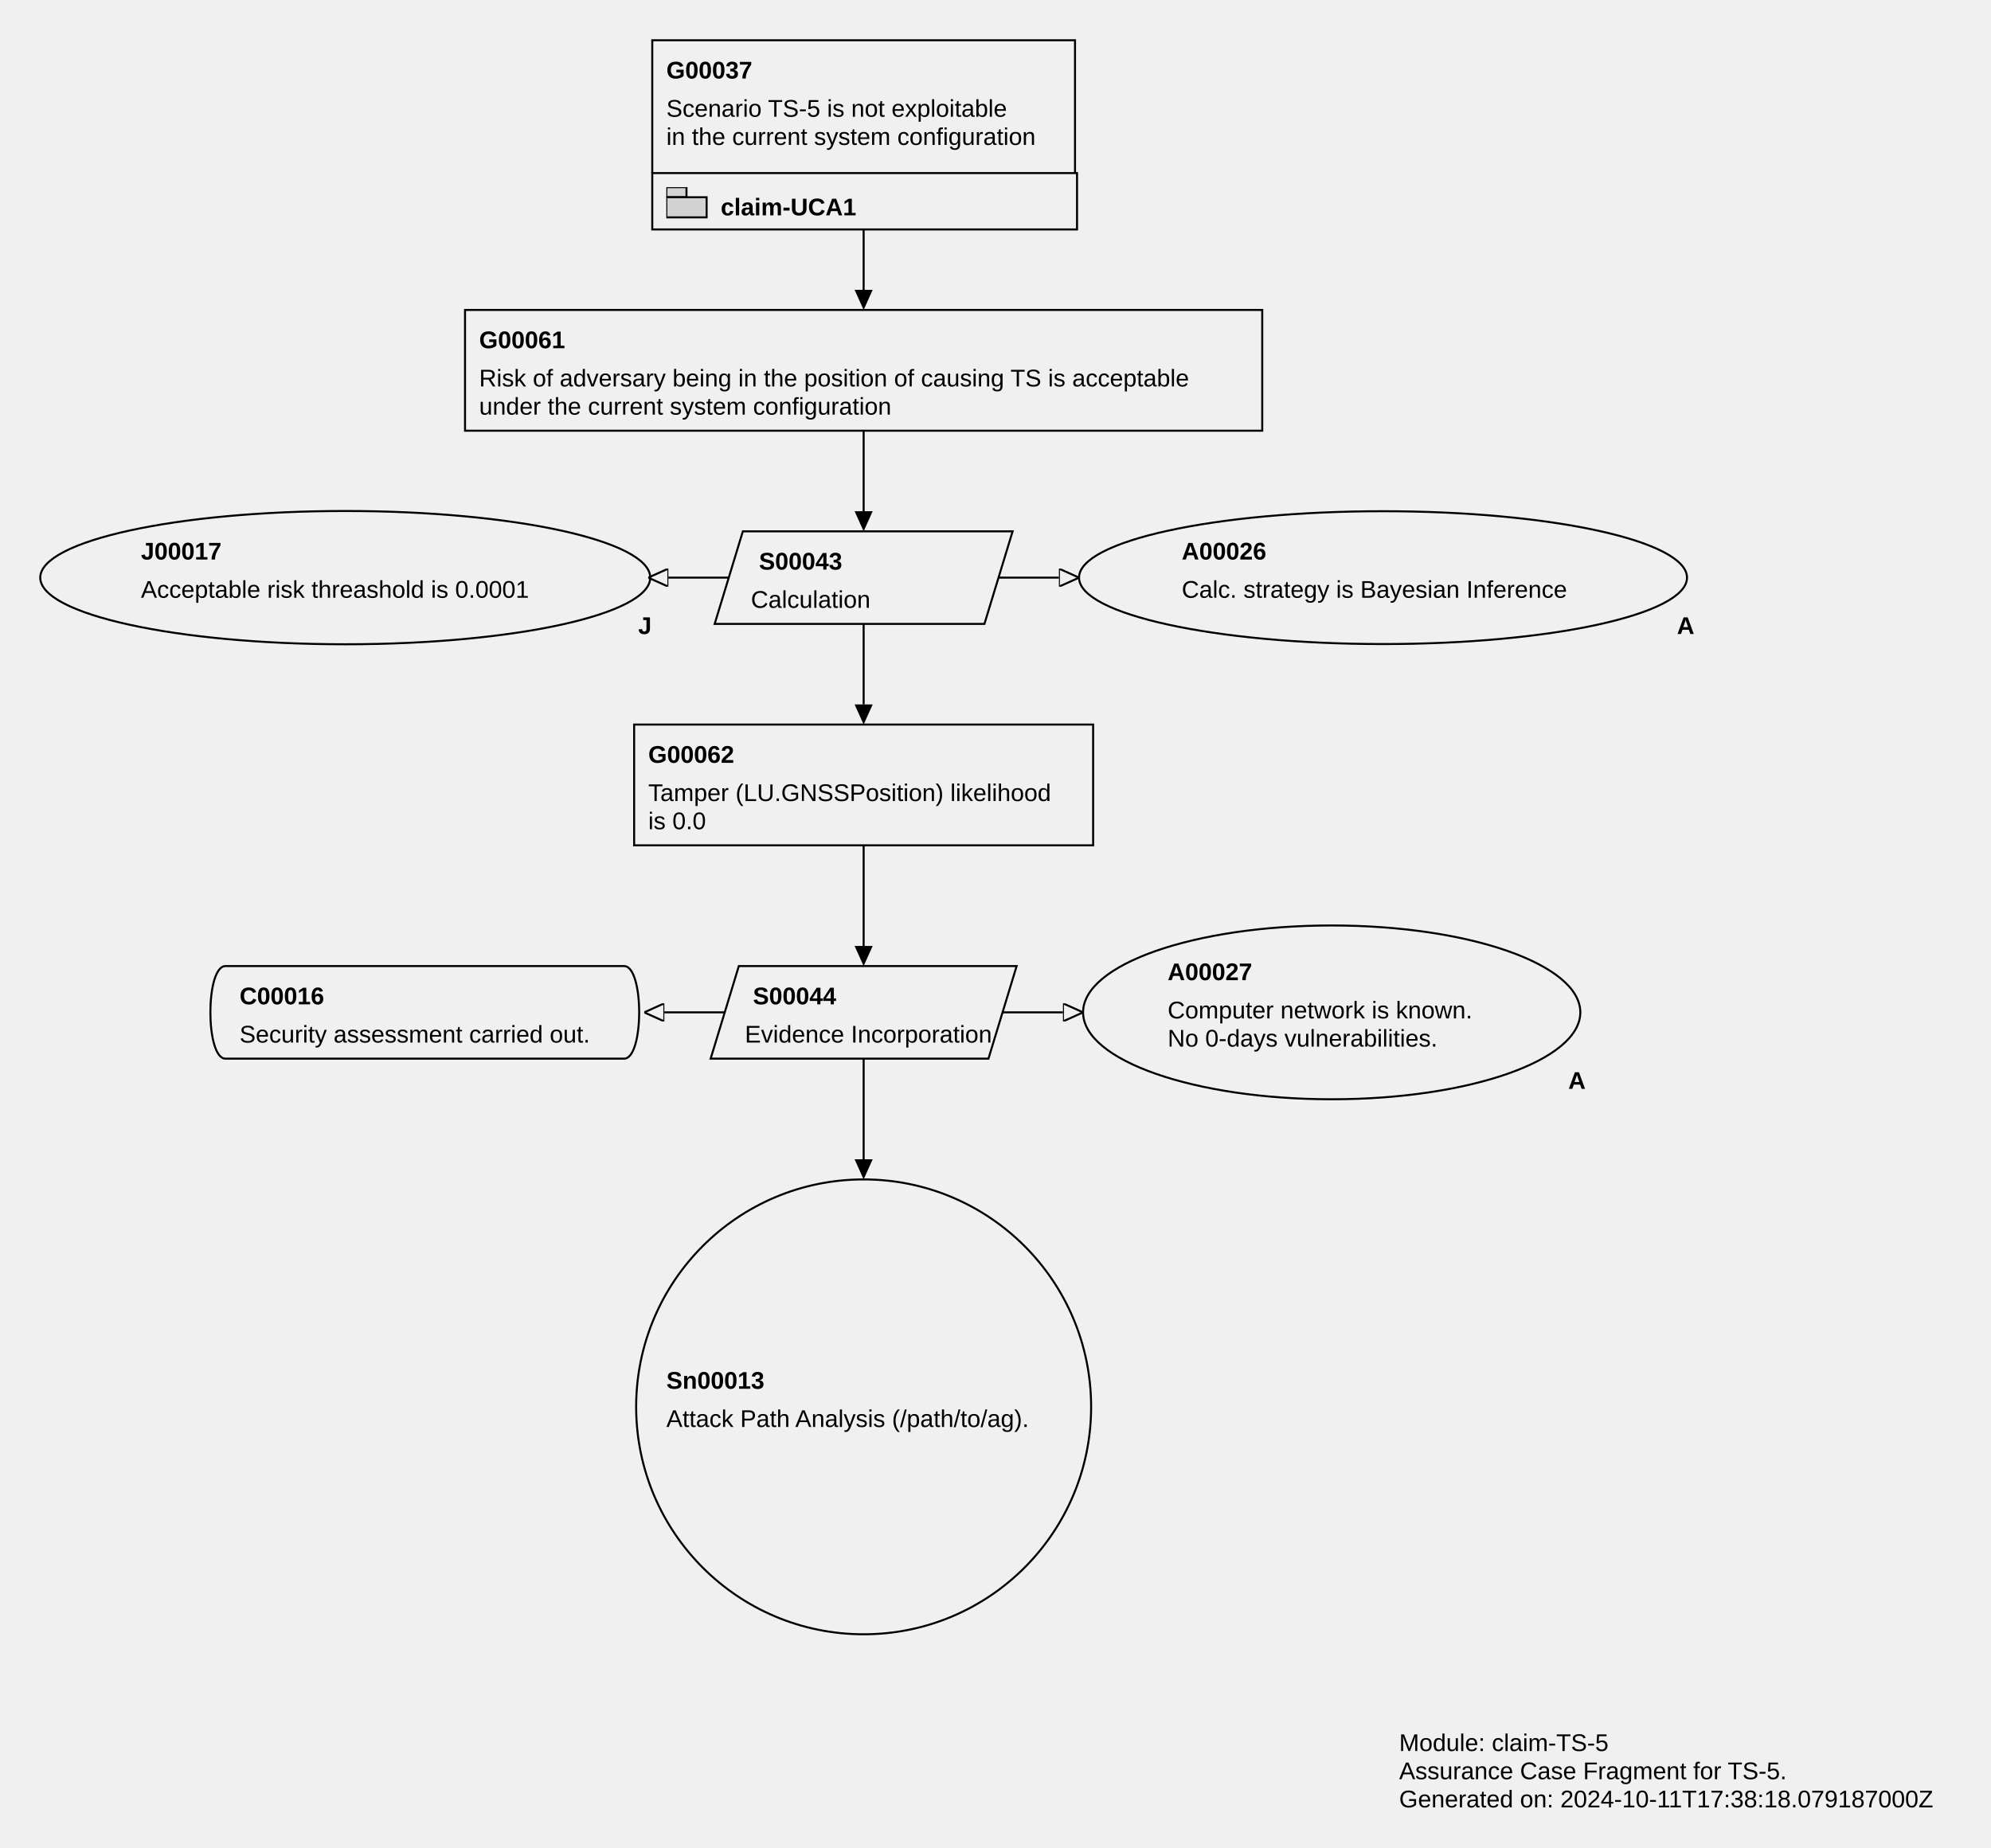
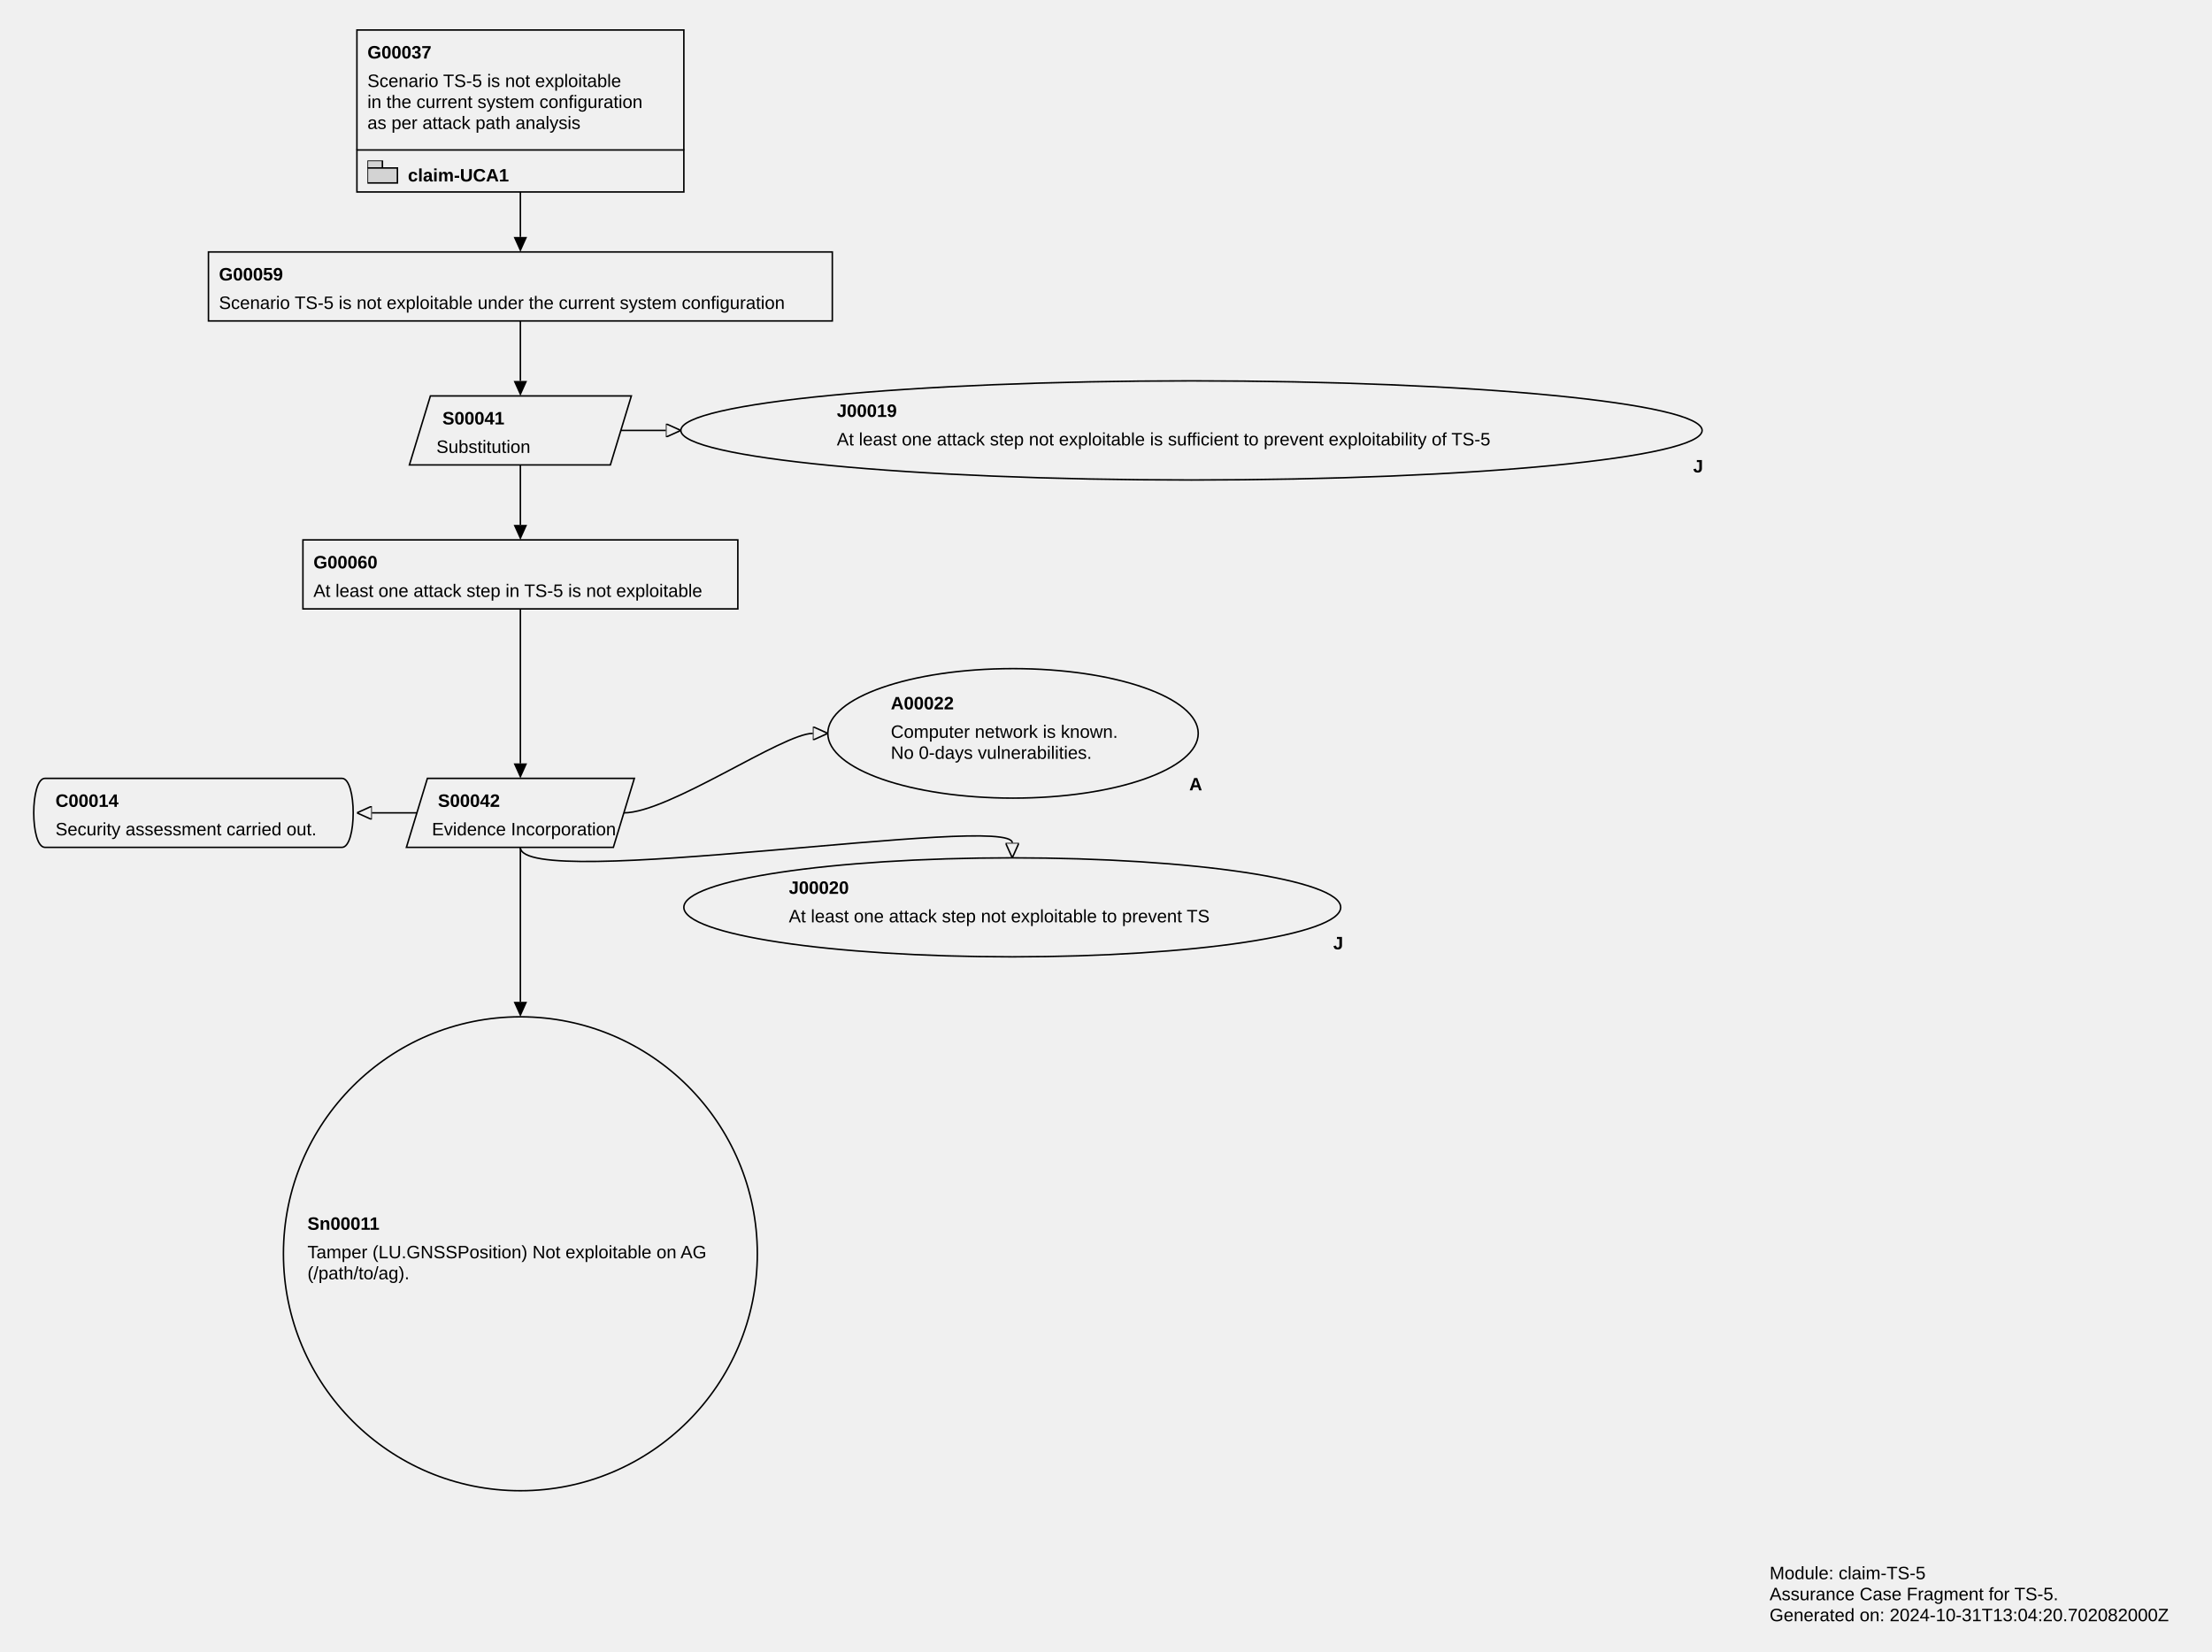
- <svg xmlns="http://www.w3.org/2000/svg" class="gsndiagram" viewBox="0 0 989 918">
+ <svg xmlns="http://www.w3.org/2000/svg" class="gsndiagram" viewBox="0 0 1475 1101">
  <symbol id="module_icon">
    <rect fill="lightgrey" height="5" stroke="black" stroke-width="1" width="10" x="0" y="0" />
    <rect fill="lightgrey" height="10" stroke="black" stroke-width="1" width="20" x="0" y="5" />
  </symbol>
  <symbol id="acp">
    <rect fill="black" height="10" stroke="black" stroke-width="1" width="10" x="0" y="0" />
  </symbol>
  <marker id="composite_arrow" markerHeight="9" markerUnits="userSpaceOnUse" markerWidth="10" orient="auto-start-reverse" refX="0" refY="4.5">
    <polyline fill-opacity="0" points="0 0, 6 4.5, 0 9" stroke="black" stroke-width="1" />
    <polyline fill-opacity="0" points="4 0, 10 4.5, 4 9" stroke="black" stroke-width="1" />
    <polyline fill-opacity="0" points="0 4.5, 10 4.5" stroke="black" stroke-width="1" />
  </marker>
  <marker id="supportedby_arrow" markerHeight="9" markerUnits="userSpaceOnUse" markerWidth="10" orient="auto-start-reverse" refX="0" refY="4.5">
    <polyline fill="black" points="0 0, 10 4.5, 0 9" />
  </marker>
  <marker id="incontextof_arrow" markerHeight="9" markerUnits="userSpaceOnUse" markerWidth="10" orient="auto-start-reverse" refX="0" refY="4.5">
    <polyline fill-opacity="0" points="0 0, 10 4.5, 0 9, 0 0" stroke="black" stroke-width="1" />
  </marker>
  <style type="text/css">
.notVerified path { fill: red; fill-opacity: 1;}
/* .notVerified text,a { fill: white; } */
</style>
  <a href="claim-UCA1.svg#node_g00037">
    <g class="gsn_module_claim_uca1 gsnelem gsnawaygoal" id="node_g00037">
-       <path class="border" d="M324,86 V20 H534 V86" fill-opacity="0" stroke="black" stroke-width="1" />
-       <text font-family="Arial" font-size="12" font-weight="bold" x="331" y="39">G00037</text>
-       <text font-family="Arial" font-size="12" x="331" y="58">Scenario TS-5 is not exploitable </text>
-       <text font-family="Arial" font-size="12" x="331" y="72"> in the current system configuration</text>
+       <path class="border" d="M238,100 V20 H456 V100" fill-opacity="0" stroke="black" stroke-width="1" />
+       <text font-family="Arial" font-size="12" font-weight="bold" x="245" y="39">G00037</text>
+       <text font-family="Arial" font-size="12" x="245" y="58">Scenario TS-5 is not exploitable </text>
+       <text font-family="Arial" font-size="12" x="245" y="72"> in the current system configuration </text>
+       <text font-family="Arial" font-size="12" x="245" y="86"> as per attack path analysis</text>
      <a href="claim-UCA1.svg#node_g00037">
-         <path class="border" d="M324,86 h211 v28 h-211 z" fill-opacity="0" stroke="black" stroke-width="1" />
-         <text font-family="Arial" font-size="12" font-weight="bold" x="358" y="107">claim-UCA1</text>
+         <path class="border" d="M238,100 h218 v28 h-218 z" fill-opacity="0" stroke="black" stroke-width="1" />
+         <text font-family="Arial" font-size="12" font-weight="bold" x="272" y="121">claim-UCA1</text>
      </a>
-       <use href="#module_icon" x="331" y="93" />
+       <use href="#module_icon" x="245" y="107" />
    </g>
  </a>
-   <g class="gsn_module_claim_ts_5 gsnelem gsngoal" id="node_g00061">
-     <path class="border" d="M231,154 L627,154 L627,214 L231,214 z" fill-opacity="0" stroke="black" stroke-width="1" />
-     <text font-family="Arial" font-size="12" font-weight="bold" x="238" y="173">G00061</text>
-     <text font-family="Arial" font-size="12" x="238" y="192">Risk of adversary being in the position of causing TS is acceptable </text>
-     <text font-family="Arial" font-size="12" x="238" y="206"> under the current system configuration</text>
+   <g class="gsn_module_claim_ts_5 gsnelem gsngoal" id="node_g00059">
+     <path class="border" d="M139,168 L555,168 L555,214 L139,214 z" fill-opacity="0" stroke="black" stroke-width="1" />
+     <text font-family="Arial" font-size="12" font-weight="bold" x="146" y="187">G00059</text>
+     <text font-family="Arial" font-size="12" x="146" y="206">Scenario TS-5 is not exploitable under the current system configuration</text>
  </g>
-   <g class="gsn_module_claim_ts_5 gsnelem gsnjust" id="node_j00017">
-     <path class="border" d="M20,287 a151,33,0,1,0,303,0 a151,33,0,1,0,-303,0 z" fill-opacity="0" stroke="black" stroke-width="1" />
-     <text font-family="Arial" font-size="12" font-weight="bold" x="70" y="278">J00017</text>
-     <text font-family="Arial" font-size="12" x="70" y="297">Acceptable risk threashold is 0.0001</text>
-     <text font-family="Arial" font-size="12" font-weight="bold" x="317" y="315">J</text>
+   <g class="gsn_module_claim_ts_5 gsnelem gsnstgy" id="node_s00041">
+     <path class="border" d="M287,264 L421,264 L407,310 L273,310 z" fill-opacity="0" stroke="black" stroke-width="1" />
+     <text font-family="Arial" font-size="12" font-weight="bold" x="295" y="283">S00041</text>
+     <text font-family="Arial" font-size="12" x="291" y="302">Substitution</text>
  </g>
-   <g class="gsn_module_claim_ts_5 gsnelem gsnstgy" id="node_s00043">
-     <path class="border" d="M369,264 L503,264 L489,310 L355,310 z" fill-opacity="0" stroke="black" stroke-width="1" />
-     <text font-family="Arial" font-size="12" font-weight="bold" x="377" y="283">S00043</text>
-     <text font-family="Arial" font-size="12" x="373" y="302">Calculation</text>
+   <g class="gsn_module_claim_ts_5 gsnelem gsnjust" id="node_j00019">
+     <path class="border" d="M454,287 a340,33,0,1,0,681,0 a340,33,0,1,0,-681,0 z" fill-opacity="0" stroke="black" stroke-width="1" />
+     <text font-family="Arial" font-size="12" font-weight="bold" x="558" y="278">J00019</text>
+     <text font-family="Arial" font-size="12" x="558" y="297">At least one attack step not exploitable is sufficient to prevent exploitability of TS-5</text>
+     <text font-family="Arial" font-size="12" font-weight="bold" x="1129" y="315">J</text>
  </g>
-   <g class="gsn_module_claim_ts_5 gsnelem gsnasmp" id="node_a00026">
-     <path class="border" d="M536,287 a151,33,0,1,0,302,0 a151,33,0,1,0,-302,0 z" fill-opacity="0" stroke="black" stroke-width="1" />
-     <text font-family="Arial" font-size="12" font-weight="bold" x="587" y="278">A00026</text>
-     <text font-family="Arial" font-size="12" x="587" y="297">Calc. strategy is Bayesian Inference</text>
-     <text font-family="Arial" font-size="12" font-weight="bold" x="833" y="315">A</text>
+   <g class="gsn_module_claim_ts_5 gsnelem gsngoal" id="node_g00060">
+     <path class="border" d="M202,360 L492,360 L492,406 L202,406 z" fill-opacity="0" stroke="black" stroke-width="1" />
+     <text font-family="Arial" font-size="12" font-weight="bold" x="209" y="379">G00060</text>
+     <text font-family="Arial" font-size="12" x="209" y="398">At least one attack step in TS-5 is not exploitable</text>
  </g>
-   <g class="gsn_module_claim_ts_5 gsnelem gsngoal" id="node_g00062">
-     <path class="border" d="M315,360 L543,360 L543,420 L315,420 z" fill-opacity="0" stroke="black" stroke-width="1" />
-     <text font-family="Arial" font-size="12" font-weight="bold" x="322" y="379">G00062</text>
-     <text font-family="Arial" font-size="12" x="322" y="398">Tamper (LU.GNSSPosition) likelihood </text>
-     <text font-family="Arial" font-size="12" x="322" y="412"> is 0.0</text>
+   <g class="gsn_module_claim_ts_5 gsnelem gsnctxt" id="node_c00014">
+     <path class="border" d="M30,519 L228,519 C238,519,238,565,228,565 L30,565 C20,565,20,519,30,519" fill-opacity="0" stroke="black" stroke-width="1" />
+     <text font-family="Arial" font-size="12" font-weight="bold" x="37" y="538">C00014</text>
+     <text font-family="Arial" font-size="12" x="37" y="557">Security assessment carried out.</text>
  </g>
-   <g class="gsn_module_claim_ts_5 gsnelem gsnctxt" id="node_c00016">
-     <path class="border" d="M112,480 L310,480 C320,480,320,526,310,526 L112,526 C102,526,102,480,112,480" fill-opacity="0" stroke="black" stroke-width="1" />
-     <text font-family="Arial" font-size="12" font-weight="bold" x="119" y="499">C00016</text>
-     <text font-family="Arial" font-size="12" x="119" y="518">Security assessment carried out.</text>
+   <g class="gsn_module_claim_ts_5 gsnelem gsnstgy" id="node_s00042">
+     <path class="border" d="M285,519 L423,519 L409,565 L271,565 z" fill-opacity="0" stroke="black" stroke-width="1" />
+     <text font-family="Arial" font-size="12" font-weight="bold" x="292" y="538">S00042</text>
+     <text font-family="Arial" font-size="12" x="288" y="557">Evidence Incorporation</text>
  </g>
-   <g class="gsn_module_claim_ts_5 gsnelem gsnstgy" id="node_s00044">
-     <path class="border" d="M367,480 L505,480 L491,526 L353,526 z" fill-opacity="0" stroke="black" stroke-width="1" />
-     <text font-family="Arial" font-size="12" font-weight="bold" x="374" y="499">S00044</text>
-     <text font-family="Arial" font-size="12" x="370" y="518">Evidence Incorporation</text>
+   <g class="gsn_module_claim_ts_5 gsnelem gsnasmp" id="node_a00022">
+     <path class="border" d="M552,489 a123,43,0,1,0,247,0 a123,43,0,1,0,-247,0 z" fill-opacity="0" stroke="black" stroke-width="1" />
+     <text font-family="Arial" font-size="12" font-weight="bold" x="594" y="473">A00022</text>
+     <text font-family="Arial" font-size="12" x="594" y="492">Computer network is known. </text>
+     <text font-family="Arial" font-size="12" x="594" y="506"> No 0-days vulnerabilities.</text>
+     <text font-family="Arial" font-size="12" font-weight="bold" x="793" y="527">A</text>
  </g>
-   <g class="gsn_module_claim_ts_5 gsnelem gsnasmp" id="node_a00027">
-     <path class="border" d="M538,503 a123,43,0,1,0,247,0 a123,43,0,1,0,-247,0 z" fill-opacity="0" stroke="black" stroke-width="1" />
-     <text font-family="Arial" font-size="12" font-weight="bold" x="580" y="487">A00027</text>
-     <text font-family="Arial" font-size="12" x="580" y="506">Computer network is known. </text>
-     <text font-family="Arial" font-size="12" x="580" y="520"> No 0-days vulnerabilities.</text>
-     <text font-family="Arial" font-size="12" font-weight="bold" x="779" y="541">A</text>
+   <g class="gsn_module_claim_ts_5 gsnelem gsnjust" id="node_j00020">
+     <path class="border" d="M456,605 a219,33,0,1,0,438,0 a219,33,0,1,0,-438,0 z" fill-opacity="0" stroke="black" stroke-width="1" />
+     <text font-family="Arial" font-size="12" font-weight="bold" x="526" y="596">J00020</text>
+     <text font-family="Arial" font-size="12" x="526" y="615">At least one attack step not exploitable to prevent TS</text>
+     <text font-family="Arial" font-size="12" font-weight="bold" x="889" y="633">J</text>
  </g>
-   <g class="gsn_module_claim_ts_5 gsnelem gsnsltn" id="node_sn00013">
-     <path class="border" d="M316,699 a113,113,0,1,0,226,0 a113,113,0,1,0,-226,0 z" fill-opacity="0" stroke="black" stroke-width="1" />
-     <text font-family="Arial" font-size="12" font-weight="bold" x="331" y="690">Sn00013</text>
-     <text font-family="Arial" font-size="12" x="331" y="709">Attack Path Analysis (/path/to/ag). </text>
+   <g class="gsn_module_claim_ts_5 gsnelem gsnsltn" id="node_sn00011">
+     <path class="border" d="M189,836 a158,158,0,1,0,316,0 a158,158,0,1,0,-316,0 z" fill-opacity="0" stroke="black" stroke-width="1" />
+     <text font-family="Arial" font-size="12" font-weight="bold" x="205" y="820">Sn00011</text>
+     <text font-family="Arial" font-size="12" x="205" y="839">Tamper (LU.GNSSPosition) Not exploitable on AG </text>
+     <text font-family="Arial" font-size="12" x="205" y="853">(/path/to/ag). </text>
  </g>
-   <path class="gsnedge gsninspby" d="M429,114 C429,144,429,124,429,144" fill-opacity="0" marker-end="url(#supportedby_arrow)" stroke="black" stroke-width="1" />
-   <path class="gsnedge gsninspby" d="M429,214 C429,244,429,234,429,254" fill-opacity="0" marker-end="url(#supportedby_arrow)" stroke="black" stroke-width="1" />
-   <path class="gsnedge gsninspby" d="M429,420 C429,450,429,450,429,470" fill-opacity="0" marker-end="url(#supportedby_arrow)" stroke="black" stroke-width="1" />
-   <path class="gsnedge gsninctxt" d="M496,287 C526,287,506,287,526,287" fill-opacity="0" marker-end="url(#incontextof_arrow)" stroke="black" stroke-width="1" />
-   <path class="gsnedge gsninctxt" d="M362,287 C332,287,352,287,332,287" fill-opacity="0" marker-end="url(#incontextof_arrow)" stroke="black" stroke-width="1" />
-   <path class="gsnedge gsninspby" d="M429,310 C429,340,429,330,429,350" fill-opacity="0" marker-end="url(#supportedby_arrow)" stroke="black" stroke-width="1" />
-   <path class="gsnedge gsninctxt" d="M498,503 C528,503,508,503,528,503" fill-opacity="0" marker-end="url(#incontextof_arrow)" stroke="black" stroke-width="1" />
-   <path class="gsnedge gsninctxt" d="M360,503 C330,503,350,503,330,503" fill-opacity="0" marker-end="url(#incontextof_arrow)" stroke="black" stroke-width="1" />
-   <path class="gsnedge gsninspby" d="M429,526 C429,556,429,556,429,576" fill-opacity="0" marker-end="url(#supportedby_arrow)" stroke="black" stroke-width="1" />
+   <path class="gsnedge gsninspby" d="M347,128 C347,158,347,138,347,158" fill-opacity="0" marker-end="url(#supportedby_arrow)" stroke="black" stroke-width="1" />
+   <path class="gsnedge gsninspby" d="M347,214 C347,244,347,234,347,254" fill-opacity="0" marker-end="url(#supportedby_arrow)" stroke="black" stroke-width="1" />
+   <path class="gsnedge gsninspby" d="M347,406 C347,436,347,489,347,509" fill-opacity="0" marker-end="url(#supportedby_arrow)" stroke="black" stroke-width="1" />
+   <path class="gsnedge gsninctxt" d="M414,287 C444,287,424,287,444,287" fill-opacity="0" marker-end="url(#incontextof_arrow)" stroke="black" stroke-width="1" />
+   <path class="gsnedge gsninspby" d="M347,310 C347,340,347,330,347,350" fill-opacity="0" marker-end="url(#supportedby_arrow)" stroke="black" stroke-width="1" />
+   <path class="gsnedge gsninctxt" d="M416,542 C446,542,522,489,542,489" fill-opacity="0" marker-end="url(#incontextof_arrow)" stroke="black" stroke-width="1" />
+   <path class="gsnedge gsninctxt" d="M278,542 C248,542,268,542,248,542" fill-opacity="0" marker-end="url(#incontextof_arrow)" stroke="black" stroke-width="1" />
+   <path class="gsnedge gsninctxt" d="M347,565 C347,595,675,542,675,562" fill-opacity="0" marker-end="url(#incontextof_arrow)" stroke="black" stroke-width="1" />
+   <path class="gsnedge gsninspby" d="M347,565 C347,595,347,648,347,668" fill-opacity="0" marker-end="url(#supportedby_arrow)" stroke="black" stroke-width="1" />
  <g class="gsnmodule" id="node_gsn_module">
-     <text font-family="Arial" font-size="12" x="695" y="870">Module: claim-TS-5</text>
-     <text font-family="Arial" font-size="12" x="695" y="884">Assurance Case Fragment for TS-5.</text>
-     <text font-family="Arial" font-size="12" x="695" y="898">Generated on: 2024-10-11T17:38:18.079187000Z</text>
+     <text font-family="Arial" font-size="12" x="1180" y="1053">Module: claim-TS-5</text>
+     <text font-family="Arial" font-size="12" x="1180" y="1067">Assurance Case Fragment for TS-5.</text>
+     <text font-family="Arial" font-size="12" x="1180" y="1081">Generated on: 2024-10-31T13:04:20.702082000Z</text>
  </g>
</svg>
